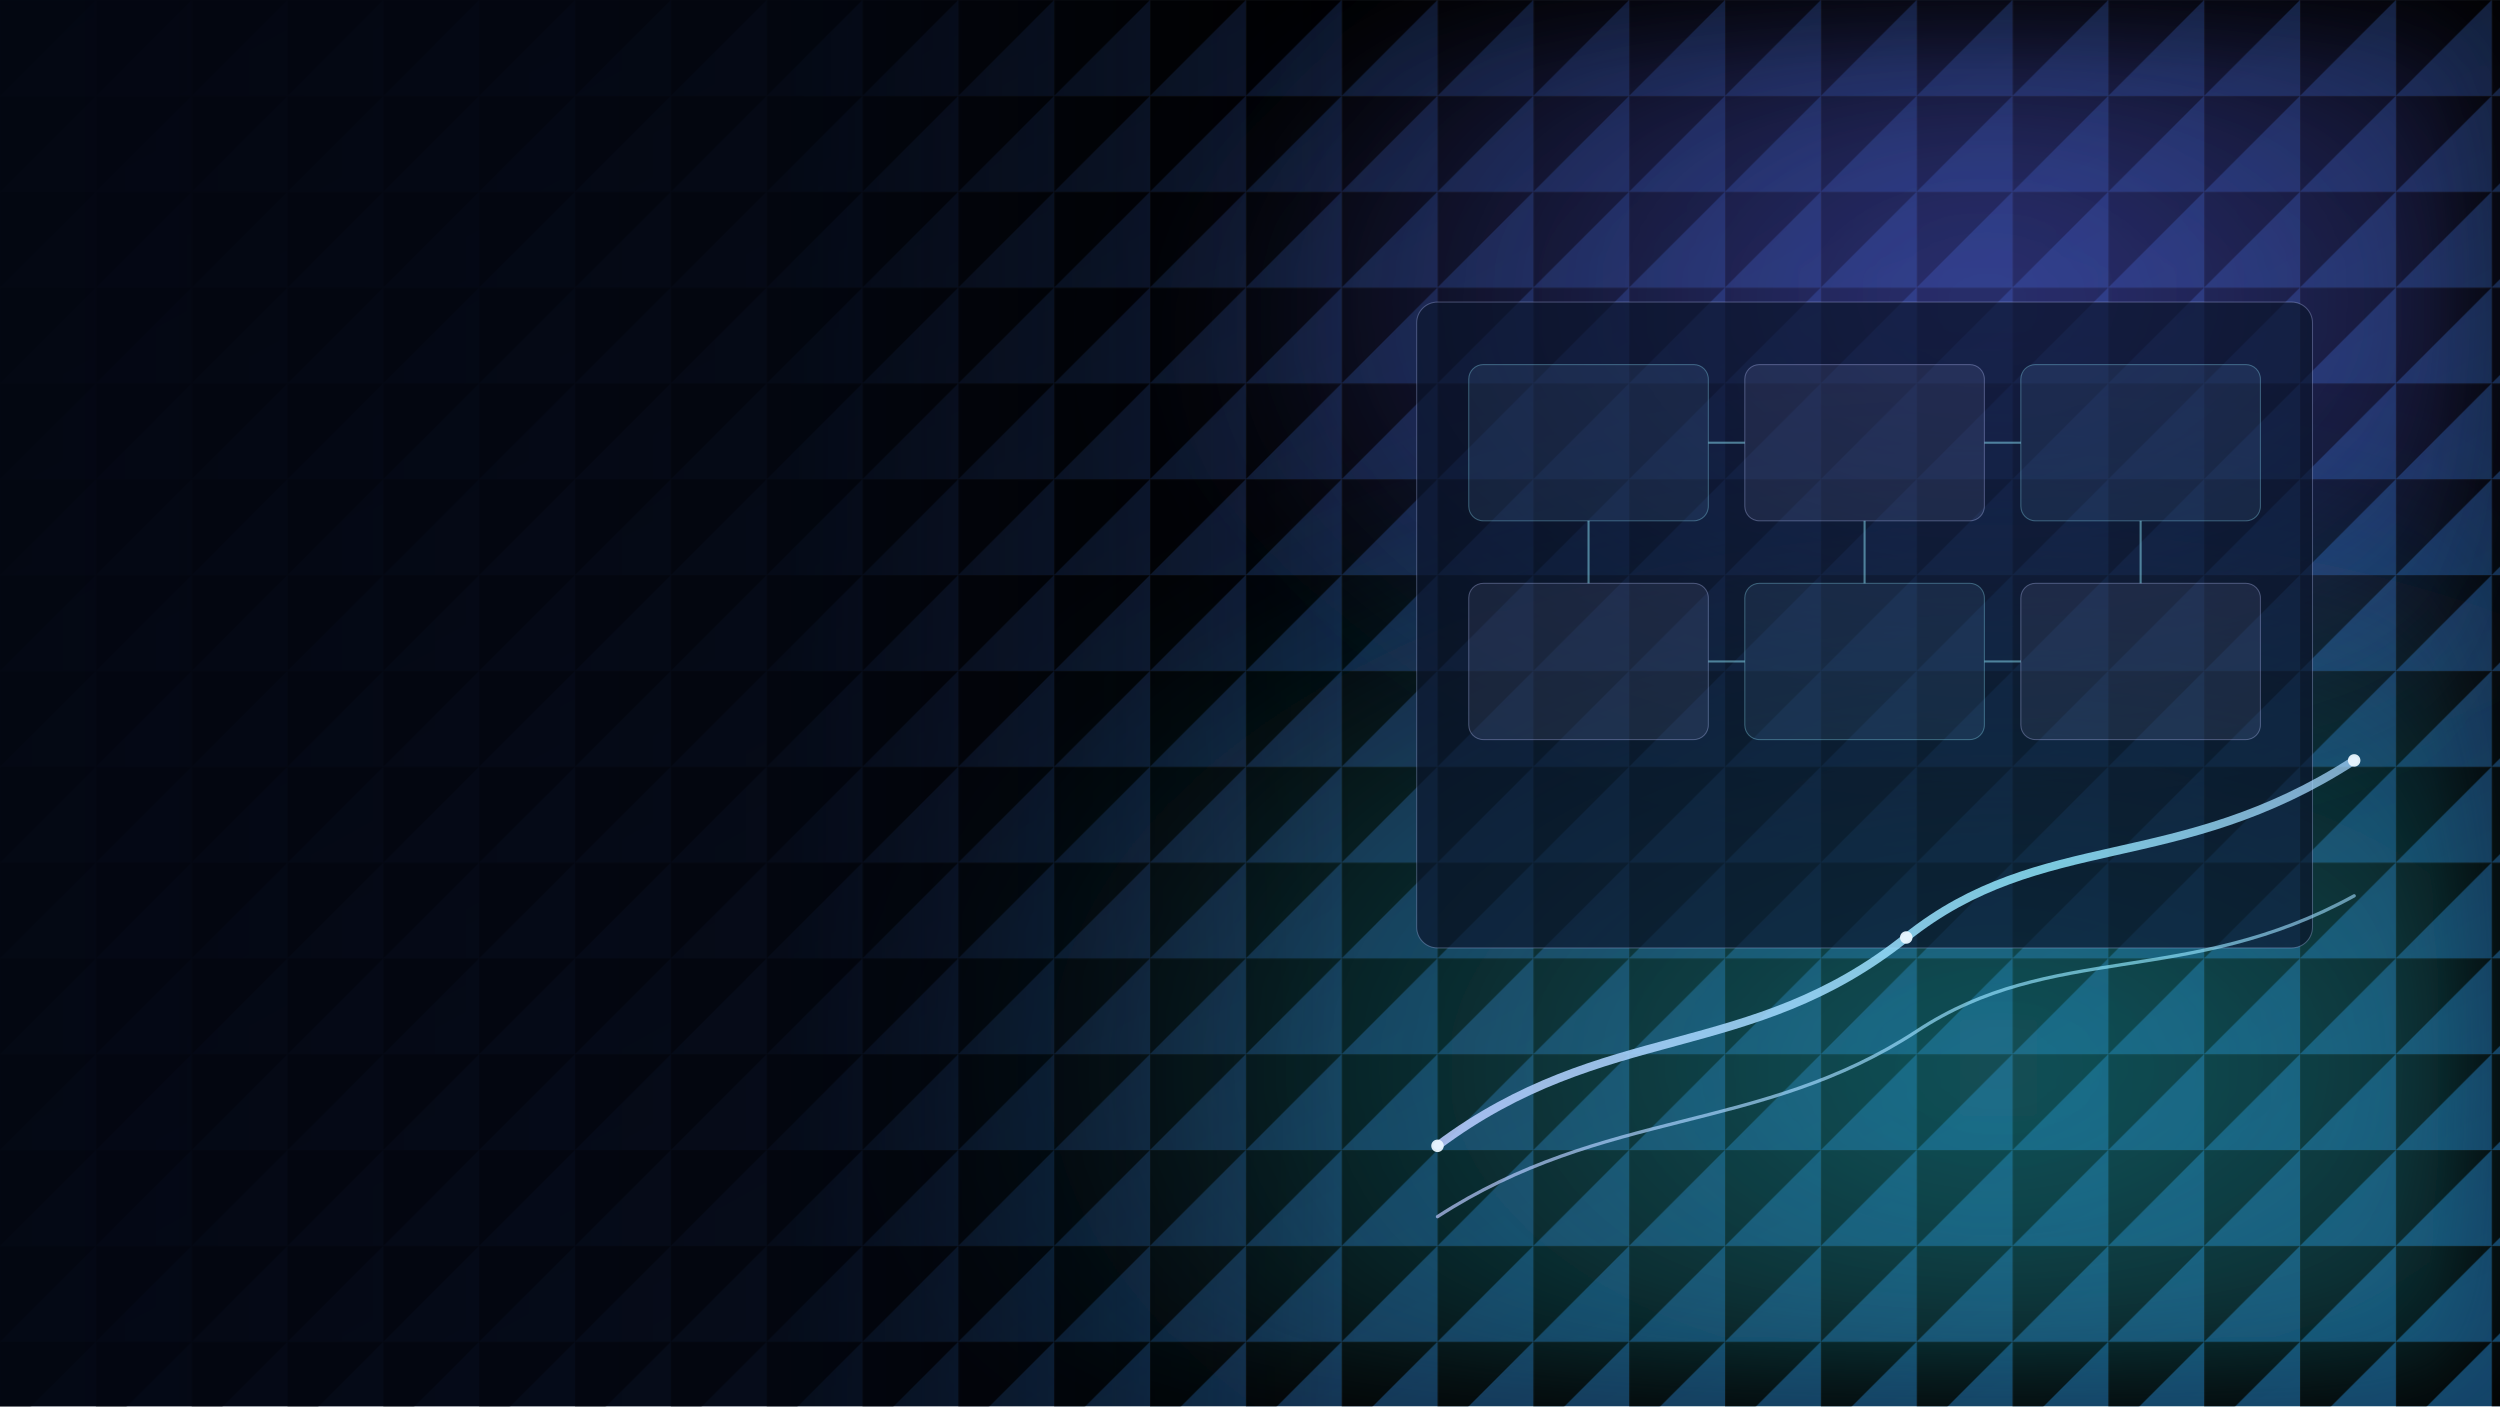
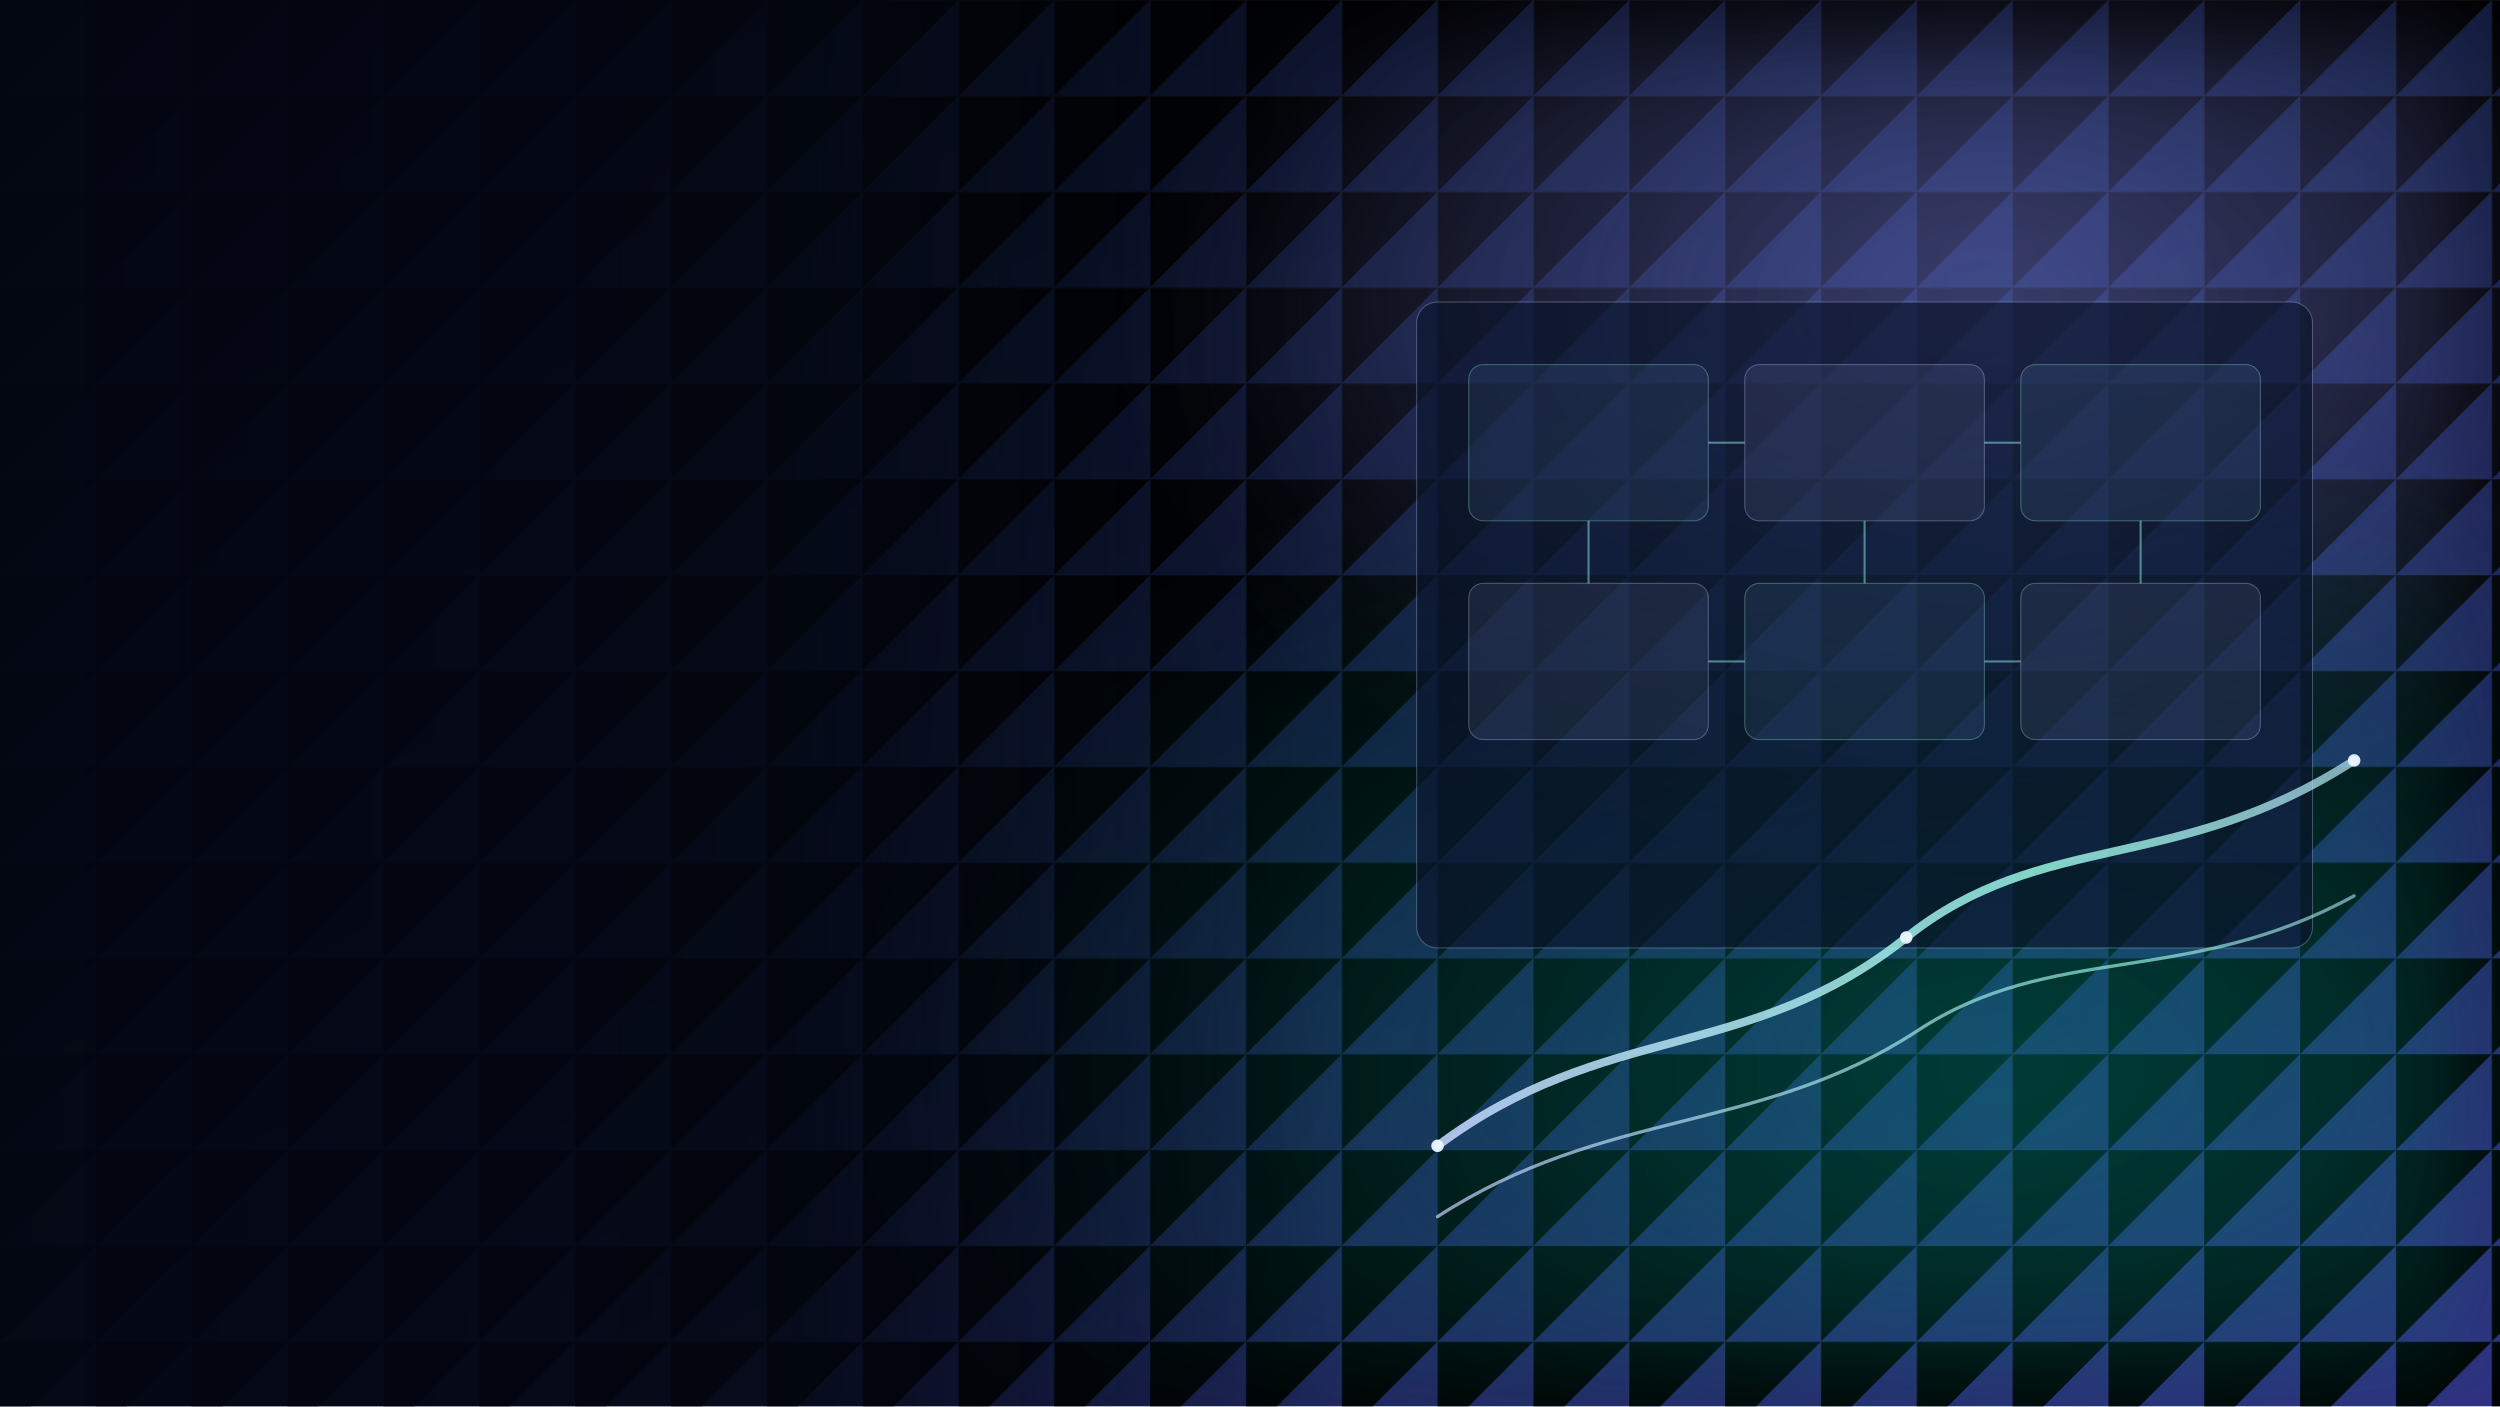
<svg xmlns="http://www.w3.org/2000/svg" width="2400" height="1350" viewBox="0 0 2400 1350" role="img" aria-label="Colaberry enterprise hero background">
  <defs>
    <linearGradient id="bg-integration-grid" x1="0" y1="0" x2="1" y2="1">
-       <stop offset="0" stop-color="#070D1A" />
-       <stop offset="0.54" stop-color="#12213D" />
-       <stop offset="1" stop-color="#114166" />
+       <stop offset="0" stop-color="#070A1A" />
+       <stop offset="0.54" stop-color="#111A3A" />
+       <stop offset="1" stop-color="#312E81" />
    </linearGradient>
    <radialGradient id="orb-a-integration-grid" cx="52%" cy="42%" r="56%">
-       <stop offset="0" stop-color="#5E6BFF" stop-opacity="0.48" />
-       <stop offset="1" stop-color="#5E6BFF" stop-opacity="0" />
+       <stop offset="0" stop-color="#818CF8" stop-opacity="0.48" />
+       <stop offset="1" stop-color="#818CF8" stop-opacity="0" />
    </radialGradient>
    <radialGradient id="orb-b-integration-grid" cx="56%" cy="54%" r="56%">
-       <stop offset="0" stop-color="#2CC6D8" stop-opacity="0.44" />
-       <stop offset="1" stop-color="#2CC6D8" stop-opacity="0" />
+       <stop offset="0" stop-color="#0D9488" stop-opacity="0.44" />
+       <stop offset="1" stop-color="#0D9488" stop-opacity="0" />
    </radialGradient>
    <linearGradient id="flow-integration-grid" x1="1380" y1="1180" x2="2310" y2="420" gradientUnits="userSpaceOnUse">
-       <stop stop-color="#BDC8FF" stop-opacity="0.88" />
-       <stop offset="0.56" stop-color="#90E9FF" stop-opacity="0.84" />
-       <stop offset="1" stop-color="#BDC8FF" stop-opacity="0.62" />
+       <stop stop-color="#C7D2FE" stop-opacity="0.88" />
+       <stop offset="0.56" stop-color="#99F6E4" stop-opacity="0.84" />
+       <stop offset="1" stop-color="#C7D2FE" stop-opacity="0.62" />
    </linearGradient>
    <linearGradient id="left-scrim-integration-grid" x1="0" y1="0" x2="1" y2="0">
      <stop offset="0" stop-color="#030712" stop-opacity="0.94" />
      <stop offset="0.58" stop-color="#030712" stop-opacity="0.84" />
      <stop offset="1" stop-color="#030712" stop-opacity="0" />
    </linearGradient>
    <pattern id="grid-integration-grid" width="92" height="92" patternUnits="userSpaceOnUse">
      <path d="M92 0H0V92" stroke="#A9B7D0" stroke-opacity="0.085" stroke-width="1" />
    </pattern>
    <filter id="soft-blur-integration-grid" x="-35%" y="-35%" width="170%" height="170%">
      <feGaussianBlur stdDeviation="72" />
    </filter>
  </defs>
  <rect width="100%" height="100%" fill="url(#bg-integration-grid)" />
  <rect width="100%" height="100%" fill="url(#grid-integration-grid)" />
  <ellipse cx="1880" cy="360" rx="740" ry="450" fill="url(#orb-a-integration-grid)" filter="url(#soft-blur-integration-grid)" />
  <ellipse cx="1800" cy="980" rx="980" ry="560" fill="url(#orb-b-integration-grid)" filter="url(#soft-blur-integration-grid)" />
  <g opacity="0.95">
-     <rect x="1360" y="290" width="860" height="620" rx="20" fill="rgba(11,21,45,0.72)" stroke="#BDC8FF" stroke-opacity="0.32" />
-     <rect x="1410" y="350" width="230" height="150" rx="14" fill="rgba(147,210,255,0.09)" stroke="#90E9FF" stroke-opacity="0.34" />
-     <rect x="1675" y="350" width="230" height="150" rx="14" fill="rgba(204,193,255,0.09)" stroke="#BDC8FF" stroke-opacity="0.34" />
-     <rect x="1940" y="350" width="230" height="150" rx="14" fill="rgba(147,210,255,0.09)" stroke="#90E9FF" stroke-opacity="0.34" />
-     <rect x="1410" y="560" width="230" height="150" rx="14" fill="rgba(204,193,255,0.09)" stroke="#BDC8FF" stroke-opacity="0.34" />
-     <rect x="1675" y="560" width="230" height="150" rx="14" fill="rgba(147,210,255,0.09)" stroke="#90E9FF" stroke-opacity="0.34" />
-     <rect x="1940" y="560" width="230" height="150" rx="14" fill="rgba(204,193,255,0.09)" stroke="#BDC8FF" stroke-opacity="0.34" />
+     <rect x="1360" y="290" width="860" height="620" rx="20" fill="rgba(11,21,45,0.72)" stroke="#C7D2FE" stroke-opacity="0.32" />
+     <rect x="1410" y="350" width="230" height="150" rx="14" fill="rgba(147,210,255,0.09)" stroke="#99F6E4" stroke-opacity="0.34" />
+     <rect x="1675" y="350" width="230" height="150" rx="14" fill="rgba(204,193,255,0.09)" stroke="#C7D2FE" stroke-opacity="0.34" />
+     <rect x="1940" y="350" width="230" height="150" rx="14" fill="rgba(147,210,255,0.09)" stroke="#99F6E4" stroke-opacity="0.34" />
+     <rect x="1410" y="560" width="230" height="150" rx="14" fill="rgba(204,193,255,0.09)" stroke="#C7D2FE" stroke-opacity="0.34" />
+     <rect x="1675" y="560" width="230" height="150" rx="14" fill="rgba(147,210,255,0.09)" stroke="#99F6E4" stroke-opacity="0.34" />
+     <rect x="1940" y="560" width="230" height="150" rx="14" fill="rgba(204,193,255,0.09)" stroke="#C7D2FE" stroke-opacity="0.34" />
  </g>
-   <g fill="none" stroke="#90E9FF" stroke-opacity="0.48" stroke-width="2">
+   <g fill="none" stroke="#99F6E4" stroke-opacity="0.48" stroke-width="2">
    <path d="M1525 500V560" />
    <path d="M1790 500V560" />
    <path d="M2055 500V560" />
    <path d="M1640 425H1675" />
    <path d="M1905 425H1940" />
    <path d="M1640 635H1675" />
    <path d="M1905 635H1940" />
  </g>
  <g fill="none" stroke="url(#flow-integration-grid)" stroke-linecap="round">
    <path d="M1380 1100C1540 980 1680 1020 1830 900C1960 796 2090 840 2260 730" stroke-width="8" />
    <path d="M1380 1168C1540 1064 1690 1088 1840 990C1970 904 2100 948 2260 860" stroke-width="3.2" opacity="0.8" />
  </g>
  <g fill="#EAF7FF" opacity="0.94">
    <circle cx="1380" cy="1100" r="6" />
    <circle cx="1830" cy="900" r="6" />
    <circle cx="2260" cy="730" r="6" />
  </g>
  <rect width="1300" height="1350" fill="url(#left-scrim-integration-grid)" />
</svg>
